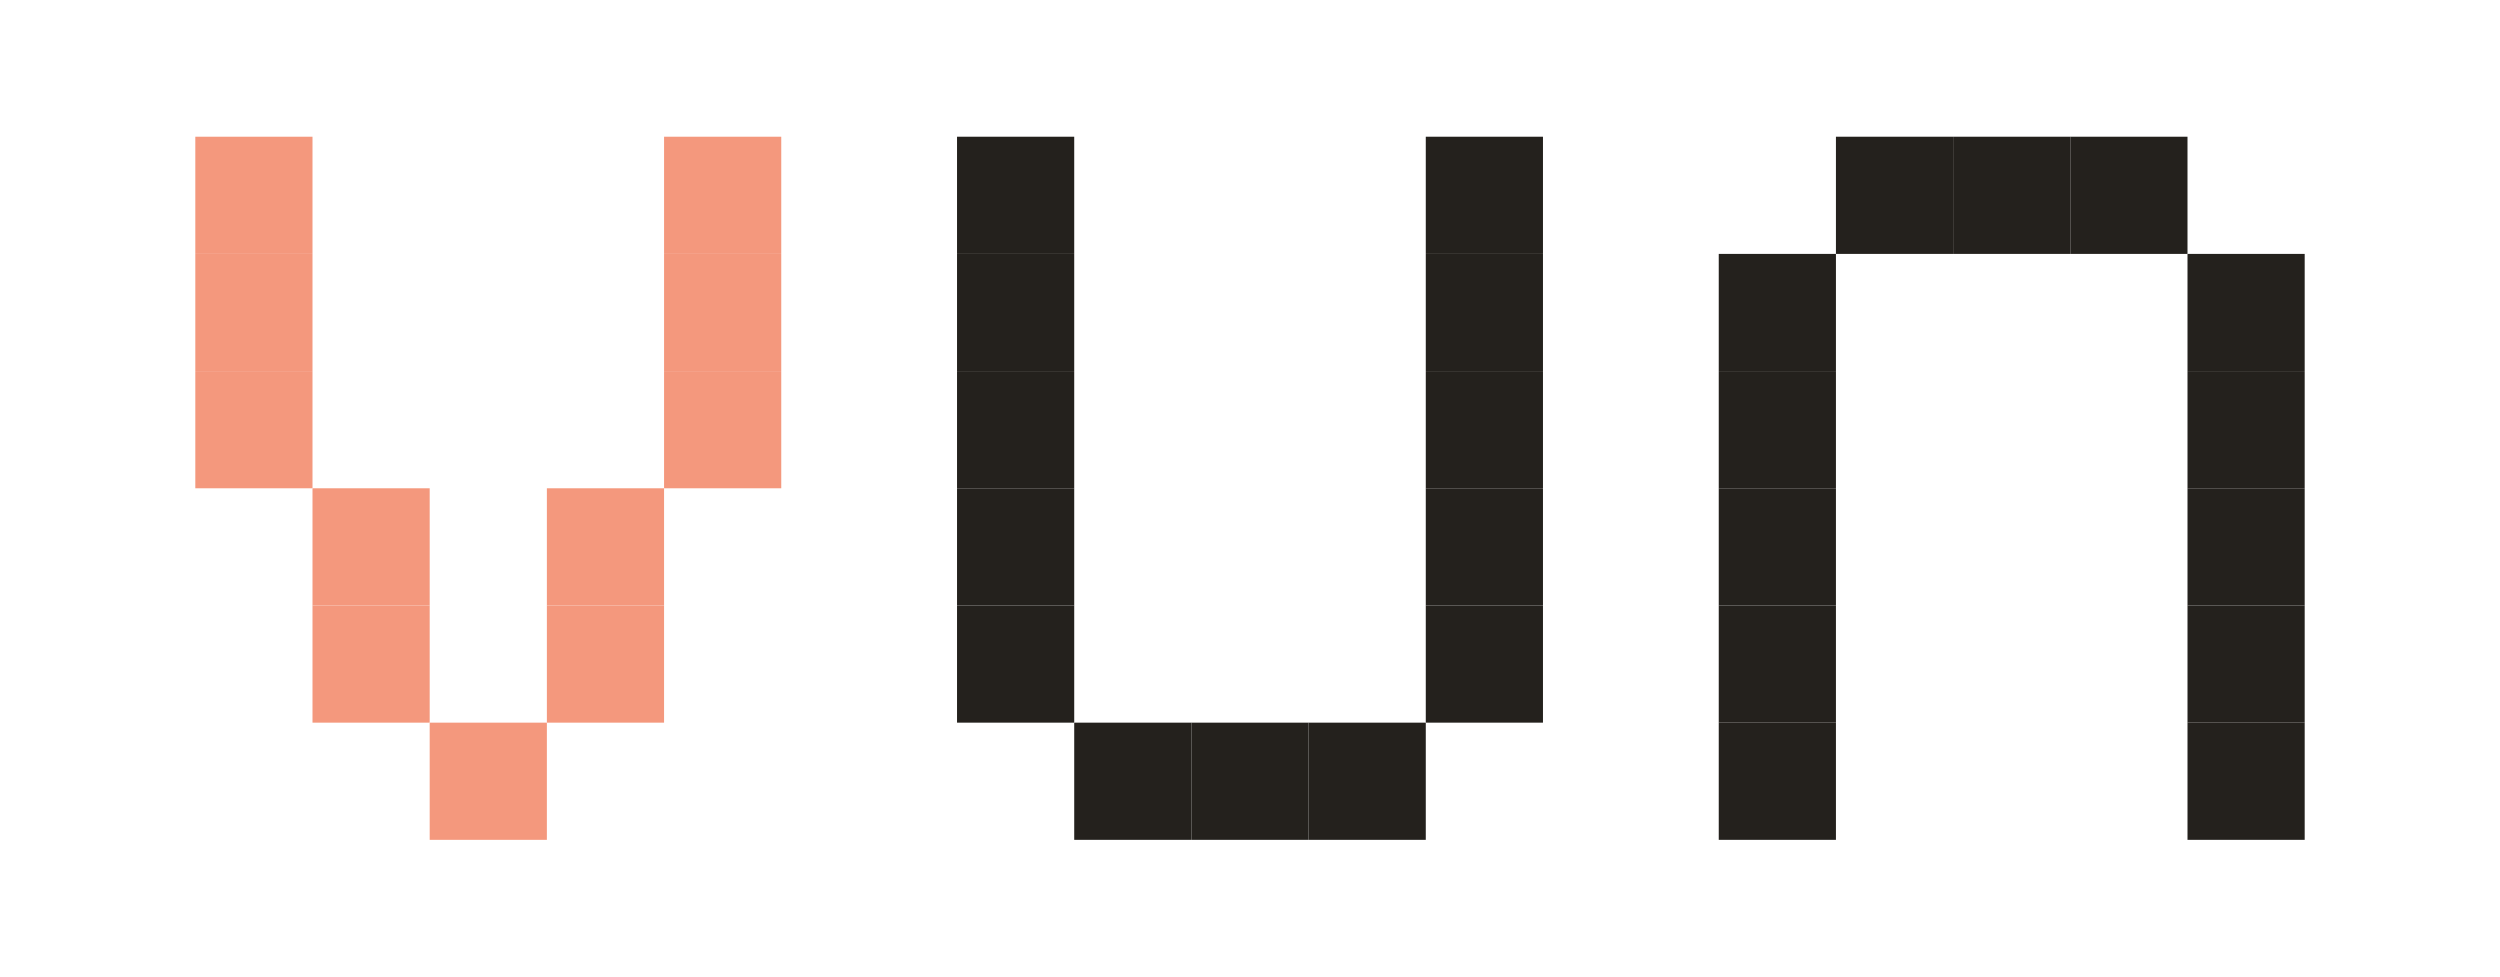
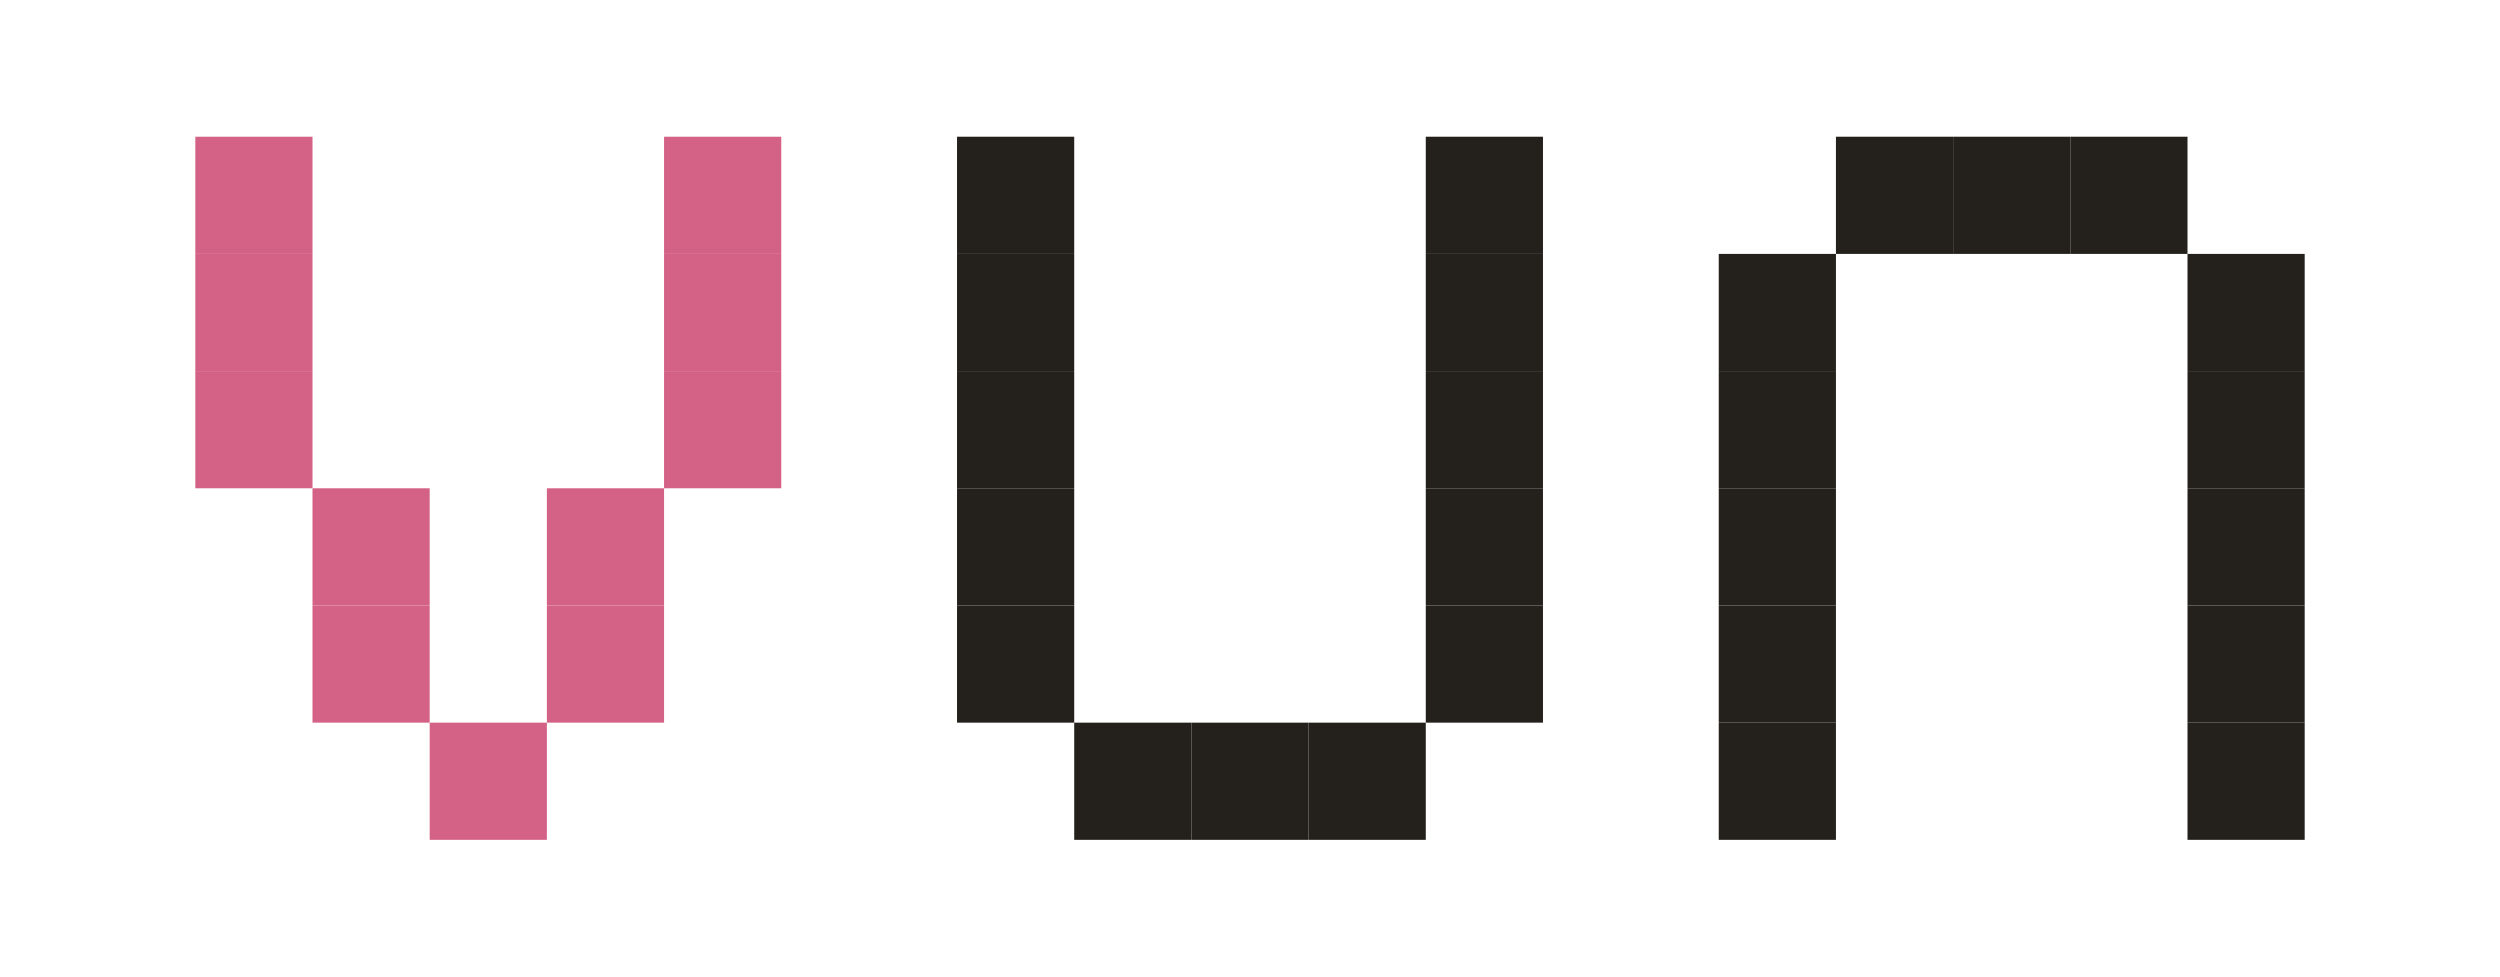
<svg xmlns="http://www.w3.org/2000/svg" viewBox="0 0 512 200">
  <style id="theme">
-     .f-shell-top { fill: #F0FAF7 }
-     .s-shell-top { stroke: #F0FAF7 }
-     .f-shell-hi { fill: #DDF3EC }
-     .s-shell-hi { stroke: #DDF3EC }
-     .f-shell { fill: #C0E8DC }
-     .s-shell { stroke: #C0E8DC }
-     .f-shell-lo { fill: #9ADAC8 }
-     .s-shell-lo { stroke: #9ADAC8 }
-     .f-shell-deep { fill: #72C5AF }
-     .s-shell-deep { stroke: #72C5AF }
-     .f-hollow { fill: #15302B }
-     .s-hollow { stroke: #15302B }
-     .f-fleck { fill: #FBD878 }
-     .s-fleck { stroke: #FBD878 }
-     .f-body { fill: #FBB49E }
-     .s-body { stroke: #FBB49E }
-     .f-body-lo { fill: #E57B5E }
-     .s-body-lo { stroke: #E57B5E }
+     .f-shell-top { fill: #D9C8C7 }
+     .s-shell-top { stroke: #D9C8C7 }
+     .f-shell-hi { fill: #D0BEBD }
+     .s-shell-hi { stroke: #D0BEBD }
+     .f-shell { fill: #BFADAC }
+     .s-shell { stroke: #BFADAC }
+     .f-shell-lo { fill: #A99695 }
+     .s-shell-lo { stroke: #A99695 }
+     .f-shell-deep { fill: #8A7C7B }
+     .s-shell-deep { stroke: #8A7C7B }
+     .f-hollow { fill: #24211D }
+     .s-hollow { stroke: #24211D }
+     .f-fleck { fill: #E57B5E }
+     .s-fleck { stroke: #E57B5E }
+     .f-body { fill: #DF7999 }
+     .s-body { stroke: #DF7999 }
+     .f-body-lo { fill: #B75777 }
+     .s-body-lo { stroke: #B75777 }
    .f-ink { fill: #24211D }
    .s-ink { stroke: #24211D }
-     .f-glint { fill: #F9F7F4 }
-     .s-glint { stroke: #F9F7F4 }
-     .f-mouth { fill: #A04A3A }
-     .s-mouth { stroke: #A04A3A }
-     .f-cheek { fill: #F9A5BC }
-     .s-cheek { stroke: #F9A5BC }
+     .f-glint { fill: #D9C8C7 }
+     .s-glint { stroke: #D9C8C7 }
+     .f-mouth { fill: #6B4956 }
+     .s-mouth { stroke: #6B4956 }
+     .f-cheek { fill: #E89BB1 }
+     .s-cheek { stroke: #E89BB1 }
    .f-word { fill: #24211D }
    .s-word { stroke: #24211D }
-     .f-word-accent { fill: #F4987D }
-     .s-word-accent { stroke: #F4987D }
+     .f-word-accent { fill: #D46287 }
+     .s-word-accent { stroke: #D46287 }
  </style>
  <g>
    <rect class="f-word-accent" x="40" y="28" width="24" height="24" />
    <rect class="f-word-accent" x="136" y="28" width="24" height="24" />
    <rect class="f-word-accent" x="40" y="52" width="24" height="24" />
    <rect class="f-word-accent" x="136" y="52" width="24" height="24" />
    <rect class="f-word-accent" x="40" y="76" width="24" height="24" />
    <rect class="f-word-accent" x="136" y="76" width="24" height="24" />
    <rect class="f-word-accent" x="64" y="100" width="24" height="24" />
    <rect class="f-word-accent" x="112" y="100" width="24" height="24" />
    <rect class="f-word-accent" x="64" y="124" width="24" height="24" />
    <rect class="f-word-accent" x="112" y="124" width="24" height="24" />
    <rect class="f-word-accent" x="88" y="148" width="24" height="24" />
    <rect class="f-word" x="196" y="28" width="24" height="24" />
    <rect class="f-word" x="292" y="28" width="24" height="24" />
    <rect class="f-word" x="196" y="52" width="24" height="24" />
    <rect class="f-word" x="292" y="52" width="24" height="24" />
    <rect class="f-word" x="196" y="76" width="24" height="24" />
    <rect class="f-word" x="292" y="76" width="24" height="24" />
    <rect class="f-word" x="196" y="100" width="24" height="24" />
    <rect class="f-word" x="292" y="100" width="24" height="24" />
    <rect class="f-word" x="196" y="124" width="24" height="24" />
    <rect class="f-word" x="292" y="124" width="24" height="24" />
    <rect class="f-word" x="220" y="148" width="24" height="24" />
    <rect class="f-word" x="244" y="148" width="24" height="24" />
    <rect class="f-word" x="268" y="148" width="24" height="24" />
    <rect class="f-word" x="376" y="28" width="24" height="24" />
    <rect class="f-word" x="400" y="28" width="24" height="24" />
    <rect class="f-word" x="424" y="28" width="24" height="24" />
    <rect class="f-word" x="352" y="52" width="24" height="24" />
    <rect class="f-word" x="448" y="52" width="24" height="24" />
    <rect class="f-word" x="352" y="76" width="24" height="24" />
    <rect class="f-word" x="448" y="76" width="24" height="24" />
    <rect class="f-word" x="352" y="100" width="24" height="24" />
    <rect class="f-word" x="448" y="100" width="24" height="24" />
    <rect class="f-word" x="352" y="124" width="24" height="24" />
    <rect class="f-word" x="448" y="124" width="24" height="24" />
    <rect class="f-word" x="352" y="148" width="24" height="24" />
    <rect class="f-word" x="448" y="148" width="24" height="24" />
  </g>
</svg>
